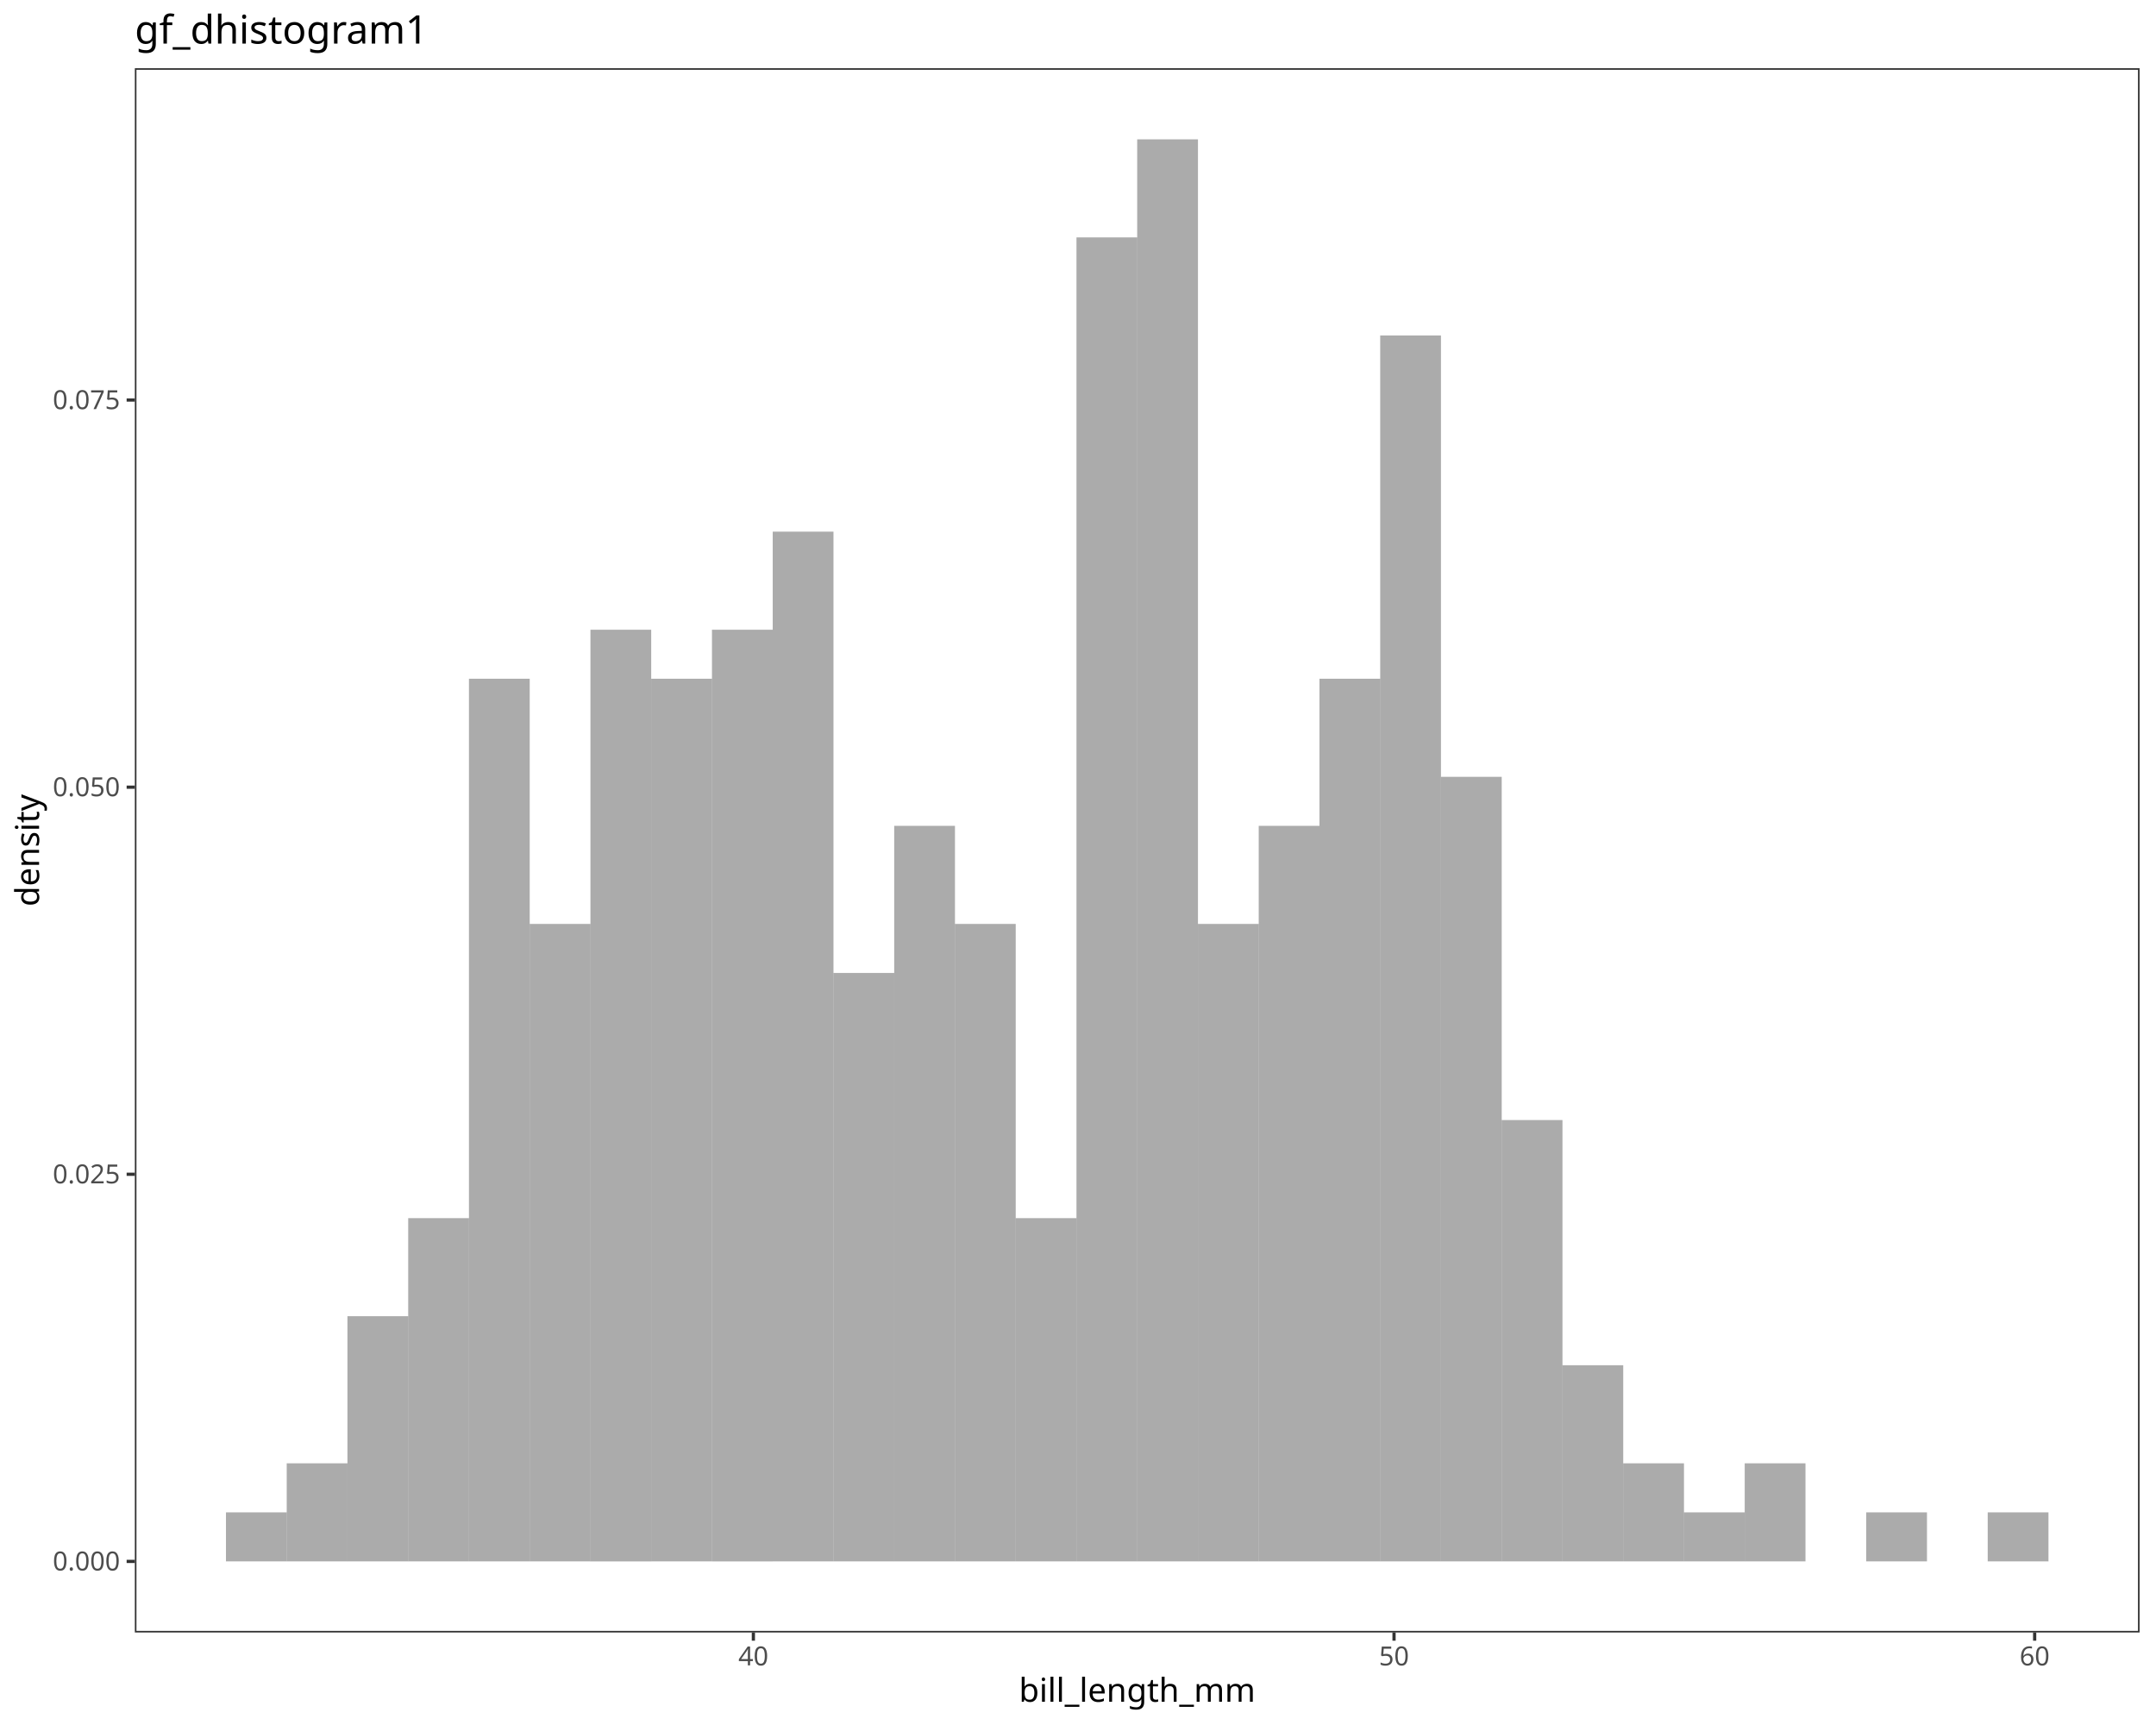
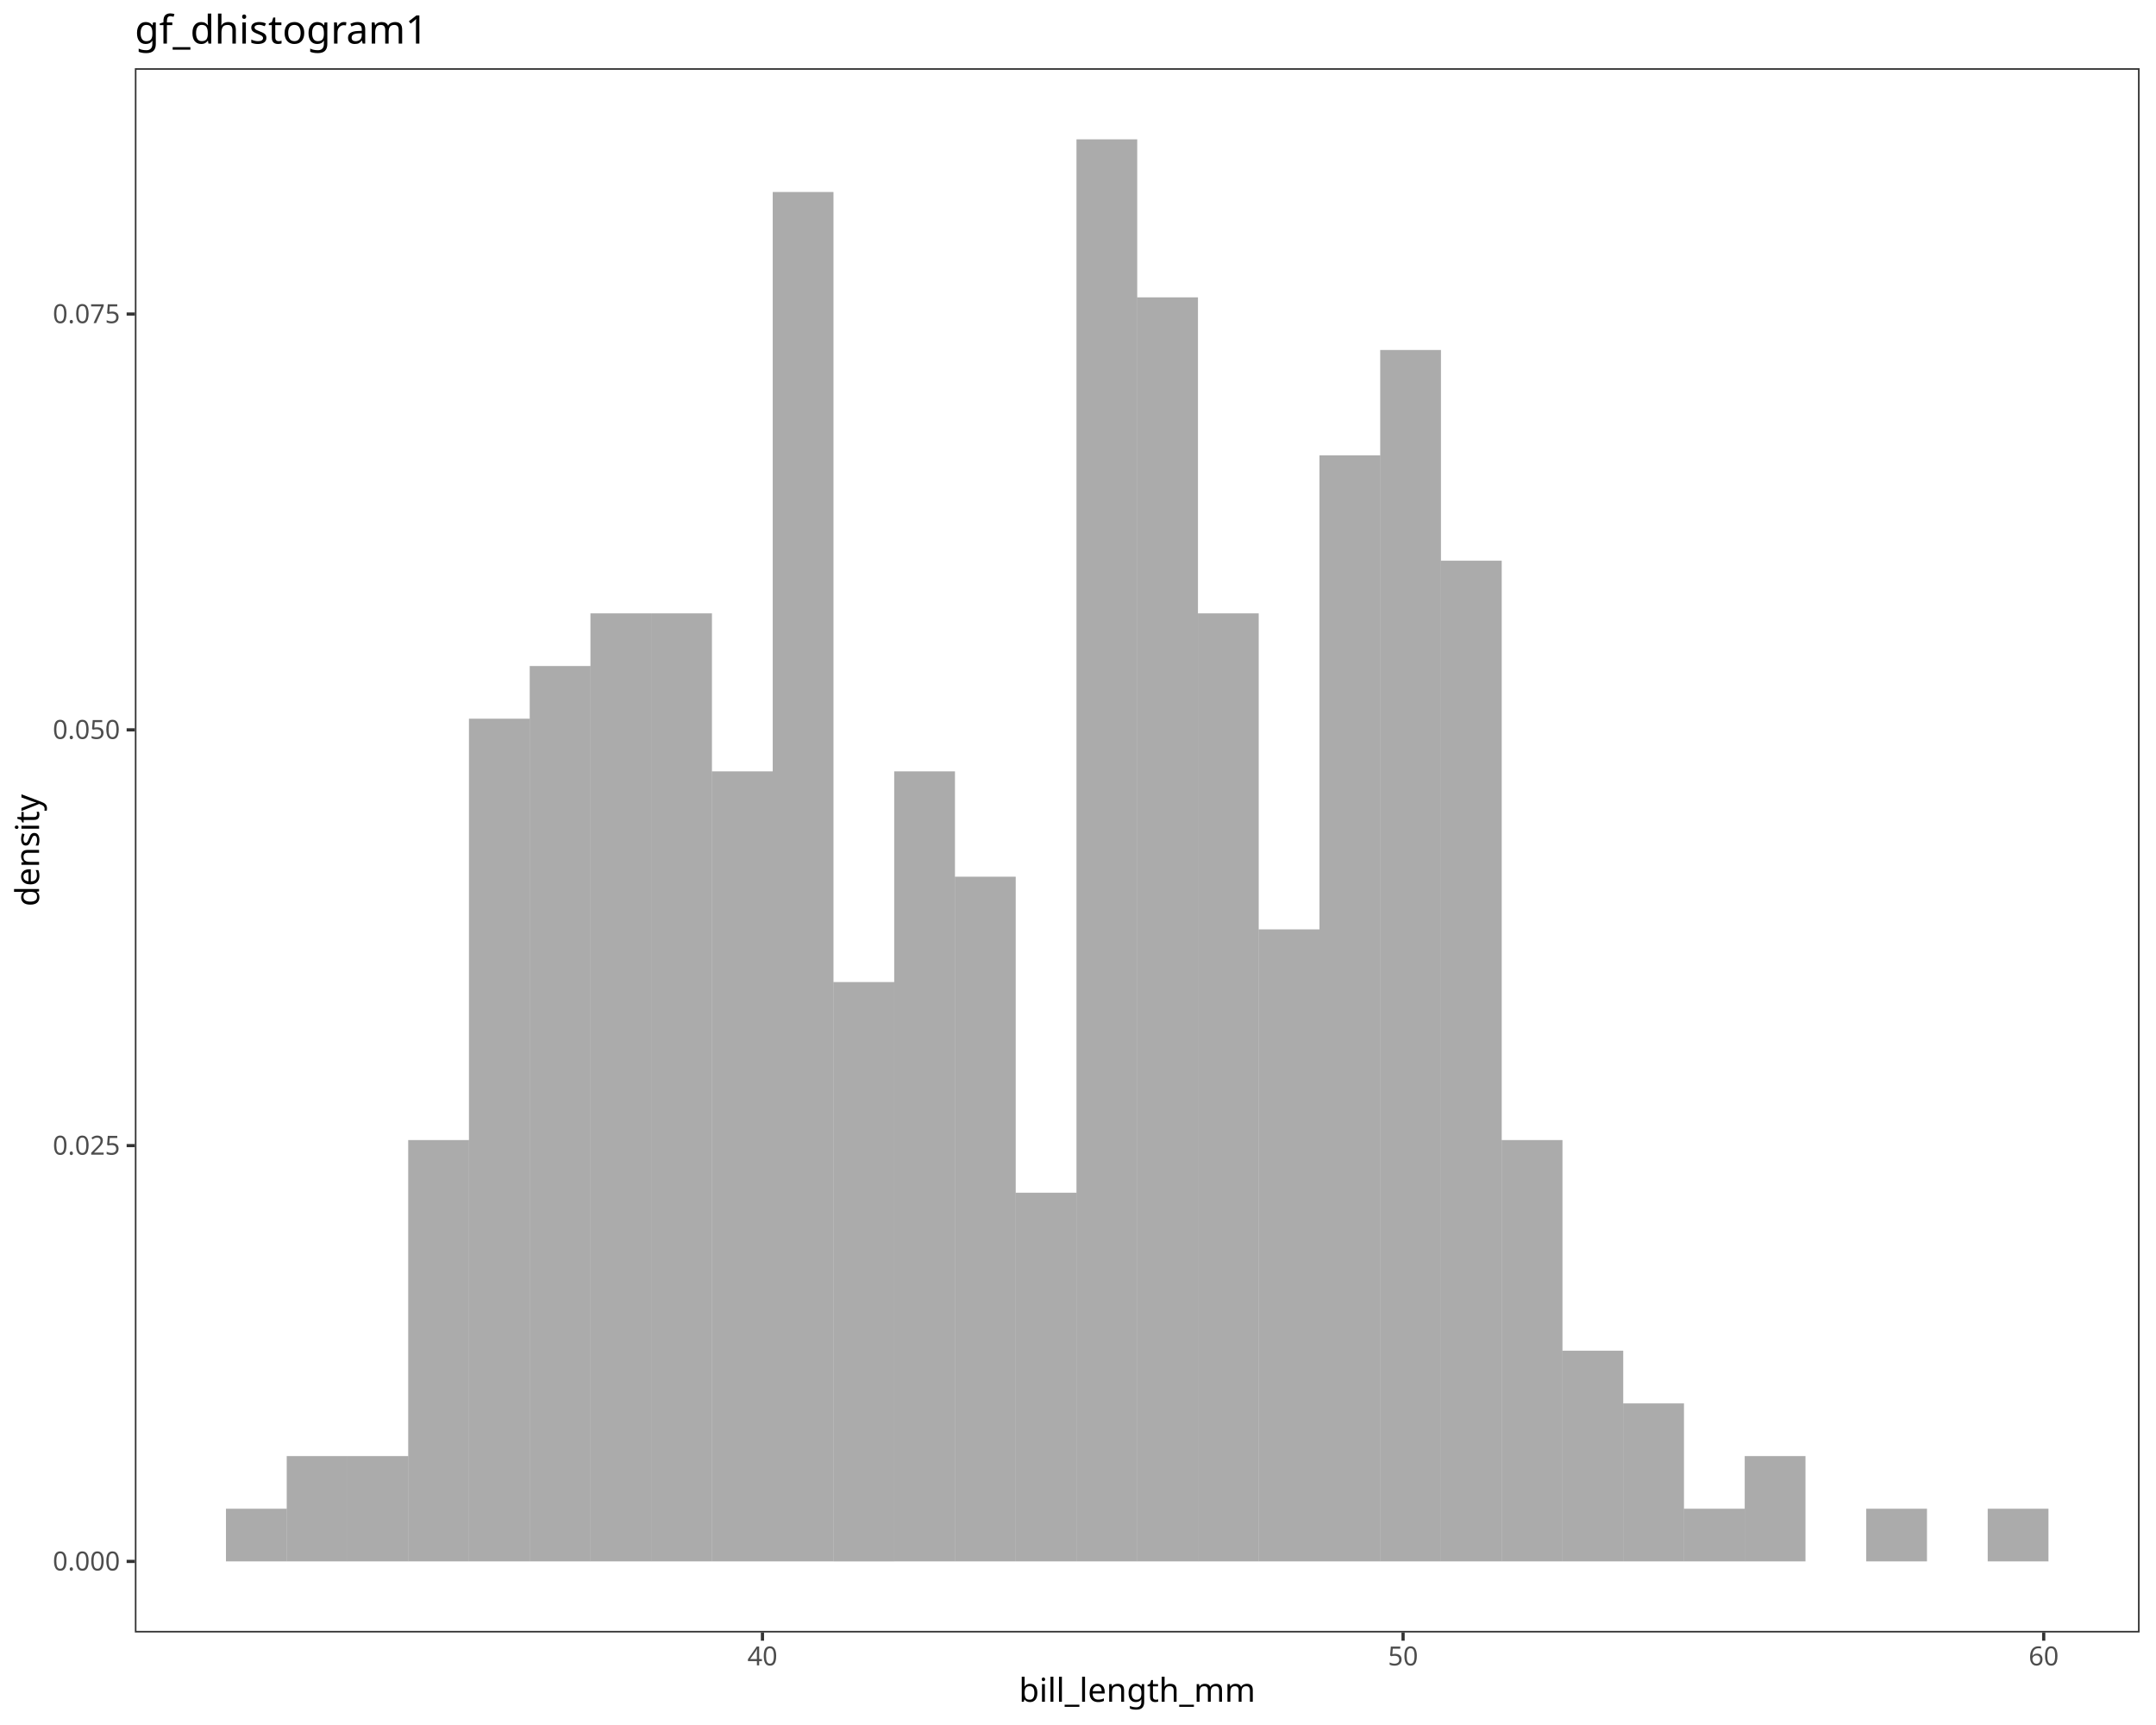
<svg xmlns="http://www.w3.org/2000/svg" class="svglite" data-engine-version="2.0" width="720.00pt" height="576.00pt" viewBox="0 0 720.00 576.00">
  <defs>
    <style type="text/css">
    .svglite line, .svglite polyline, .svglite polygon, .svglite path, .svglite rect, .svglite circle {
      fill: none;
      stroke: #000000;
      stroke-linecap: round;
      stroke-linejoin: round;
      stroke-miterlimit: 10.00;
    }
  </style>
  </defs>
  <rect width="100%" height="100%" style="stroke: none; fill: #FFFFFF;" />
  <defs>
    <clipPath id="cpMC4wMHw3MjAuMDB8MC4wMHw1NzYuMDA=">
      <rect x="0.00" y="0.00" width="720.00" height="576.00" />
    </clipPath>
  </defs>
  <g clip-path="url(#cpMC4wMHw3MjAuMDB8MC4wMHw1NzYuMDA=)">
    <rect x="0.00" y="0.00" width="720.00" height="576.00" style="stroke-width: 1.07; stroke: #FFFFFF; fill: #FFFFFF;" />
  </g>
  <defs>
    <clipPath id="cpNDUuMDN8NzE0LjUyfDIyLjc4fDU0NS4xMQ==">
      <rect x="45.03" y="22.78" width="669.49" height="522.33" />
    </clipPath>
  </defs>
  <g clip-path="url(#cpNDUuMDN8NzE0LjUyfDIyLjc4fDU0NS4xMQ==)">
    <rect x="45.03" y="22.78" width="669.49" height="522.33" style="stroke-width: 1.07; stroke: none; fill: #FFFFFF;" />
-     <rect x="75.46" y="505.00" width="20.29" height="16.37" style="stroke-width: 1.07; stroke: none; stroke-linecap: butt; stroke-linejoin: miter; fill: #595959; fill-opacity: 0.50;" />
-     <rect x="95.75" y="488.62" width="20.29" height="32.75" style="stroke-width: 1.07; stroke: none; stroke-linecap: butt; stroke-linejoin: miter; fill: #595959; fill-opacity: 0.50;" />
-     <rect x="116.03" y="439.50" width="20.29" height="81.87" style="stroke-width: 1.07; stroke: none; stroke-linecap: butt; stroke-linejoin: miter; fill: #595959; fill-opacity: 0.50;" />
-     <rect x="136.32" y="406.75" width="20.29" height="114.62" style="stroke-width: 1.07; stroke: none; stroke-linecap: butt; stroke-linejoin: miter; fill: #595959; fill-opacity: 0.50;" />
-     <rect x="156.61" y="226.64" width="20.29" height="294.73" style="stroke-width: 1.07; stroke: none; stroke-linecap: butt; stroke-linejoin: miter; fill: #595959; fill-opacity: 0.50;" />
-     <rect x="176.90" y="308.51" width="20.29" height="212.86" style="stroke-width: 1.07; stroke: none; stroke-linecap: butt; stroke-linejoin: miter; fill: #595959; fill-opacity: 0.50;" />
-     <rect x="197.18" y="210.27" width="20.29" height="311.11" style="stroke-width: 1.07; stroke: none; stroke-linecap: butt; stroke-linejoin: miter; fill: #595959; fill-opacity: 0.50;" />
-     <rect x="217.47" y="226.64" width="20.29" height="294.73" style="stroke-width: 1.07; stroke: none; stroke-linecap: butt; stroke-linejoin: miter; fill: #595959; fill-opacity: 0.50;" />
-     <rect x="237.76" y="210.27" width="20.29" height="311.11" style="stroke-width: 1.07; stroke: none; stroke-linecap: butt; stroke-linejoin: miter; fill: #595959; fill-opacity: 0.50;" />
-     <rect x="258.05" y="177.52" width="20.29" height="343.85" style="stroke-width: 1.07; stroke: none; stroke-linecap: butt; stroke-linejoin: miter; fill: #595959; fill-opacity: 0.50;" />
-     <rect x="278.34" y="324.88" width="20.29" height="196.49" style="stroke-width: 1.07; stroke: none; stroke-linecap: butt; stroke-linejoin: miter; fill: #595959; fill-opacity: 0.50;" />
-     <rect x="298.62" y="275.76" width="20.29" height="245.61" style="stroke-width: 1.07; stroke: none; stroke-linecap: butt; stroke-linejoin: miter; fill: #595959; fill-opacity: 0.50;" />
-     <rect x="318.91" y="308.51" width="20.29" height="212.86" style="stroke-width: 1.07; stroke: none; stroke-linecap: butt; stroke-linejoin: miter; fill: #595959; fill-opacity: 0.50;" />
-     <rect x="339.20" y="406.75" width="20.29" height="114.62" style="stroke-width: 1.07; stroke: none; stroke-linecap: butt; stroke-linejoin: miter; fill: #595959; fill-opacity: 0.50;" />
-     <rect x="359.49" y="79.27" width="20.29" height="442.10" style="stroke-width: 1.07; stroke: none; stroke-linecap: butt; stroke-linejoin: miter; fill: #595959; fill-opacity: 0.50;" />
-     <rect x="379.77" y="46.53" width="20.29" height="474.84" style="stroke-width: 1.07; stroke: none; stroke-linecap: butt; stroke-linejoin: miter; fill: #595959; fill-opacity: 0.50;" />
-     <rect x="400.06" y="308.51" width="20.29" height="212.86" style="stroke-width: 1.07; stroke: none; stroke-linecap: butt; stroke-linejoin: miter; fill: #595959; fill-opacity: 0.50;" />
-     <rect x="420.35" y="275.76" width="20.29" height="245.61" style="stroke-width: 1.07; stroke: none; stroke-linecap: butt; stroke-linejoin: miter; fill: #595959; fill-opacity: 0.50;" />
-     <rect x="440.64" y="226.64" width="20.29" height="294.73" style="stroke-width: 1.07; stroke: none; stroke-linecap: butt; stroke-linejoin: miter; fill: #595959; fill-opacity: 0.50;" />
-     <rect x="460.92" y="112.02" width="20.29" height="409.35" style="stroke-width: 1.07; stroke: none; stroke-linecap: butt; stroke-linejoin: miter; fill: #595959; fill-opacity: 0.50;" />
-     <rect x="481.21" y="259.39" width="20.29" height="261.98" style="stroke-width: 1.07; stroke: none; stroke-linecap: butt; stroke-linejoin: miter; fill: #595959; fill-opacity: 0.50;" />
-     <rect x="501.50" y="374.00" width="20.29" height="147.37" style="stroke-width: 1.07; stroke: none; stroke-linecap: butt; stroke-linejoin: miter; fill: #595959; fill-opacity: 0.50;" />
-     <rect x="521.79" y="455.87" width="20.29" height="65.50" style="stroke-width: 1.07; stroke: none; stroke-linecap: butt; stroke-linejoin: miter; fill: #595959; fill-opacity: 0.50;" />
-     <rect x="542.08" y="488.62" width="20.29" height="32.75" style="stroke-width: 1.07; stroke: none; stroke-linecap: butt; stroke-linejoin: miter; fill: #595959; fill-opacity: 0.50;" />
-     <rect x="562.36" y="505.00" width="20.29" height="16.37" style="stroke-width: 1.07; stroke: none; stroke-linecap: butt; stroke-linejoin: miter; fill: #595959; fill-opacity: 0.50;" />
-     <rect x="582.65" y="488.62" width="20.29" height="32.75" style="stroke-width: 1.07; stroke: none; stroke-linecap: butt; stroke-linejoin: miter; fill: #595959; fill-opacity: 0.50;" />
+     <rect x="75.46" y="503.78" width="20.29" height="17.59" style="stroke-width: 1.07; stroke: none; stroke-linecap: butt; stroke-linejoin: miter; fill: #595959; fill-opacity: 0.50;" />
+     <rect x="95.75" y="486.20" width="20.29" height="35.17" style="stroke-width: 1.07; stroke: none; stroke-linecap: butt; stroke-linejoin: miter; fill: #595959; fill-opacity: 0.50;" />
+     <rect x="116.03" y="486.20" width="20.29" height="35.17" style="stroke-width: 1.07; stroke: none; stroke-linecap: butt; stroke-linejoin: miter; fill: #595959; fill-opacity: 0.50;" />
+     <rect x="136.32" y="380.68" width="20.29" height="140.69" style="stroke-width: 1.07; stroke: none; stroke-linecap: butt; stroke-linejoin: miter; fill: #595959; fill-opacity: 0.50;" />
+     <rect x="156.61" y="239.98" width="20.29" height="281.39" style="stroke-width: 1.07; stroke: none; stroke-linecap: butt; stroke-linejoin: miter; fill: #595959; fill-opacity: 0.50;" />
+     <rect x="176.90" y="222.39" width="20.29" height="298.98" style="stroke-width: 1.07; stroke: none; stroke-linecap: butt; stroke-linejoin: miter; fill: #595959; fill-opacity: 0.50;" />
+     <rect x="197.18" y="204.81" width="20.29" height="316.56" style="stroke-width: 1.07; stroke: none; stroke-linecap: butt; stroke-linejoin: miter; fill: #595959; fill-opacity: 0.50;" />
+     <rect x="217.47" y="204.81" width="20.29" height="316.56" style="stroke-width: 1.07; stroke: none; stroke-linecap: butt; stroke-linejoin: miter; fill: #595959; fill-opacity: 0.50;" />
+     <rect x="237.76" y="257.57" width="20.29" height="263.80" style="stroke-width: 1.07; stroke: none; stroke-linecap: butt; stroke-linejoin: miter; fill: #595959; fill-opacity: 0.50;" />
+     <rect x="258.05" y="64.11" width="20.29" height="457.26" style="stroke-width: 1.07; stroke: none; stroke-linecap: butt; stroke-linejoin: miter; fill: #595959; fill-opacity: 0.50;" />
+     <rect x="278.34" y="327.92" width="20.29" height="193.46" style="stroke-width: 1.07; stroke: none; stroke-linecap: butt; stroke-linejoin: miter; fill: #595959; fill-opacity: 0.50;" />
+     <rect x="298.62" y="257.57" width="20.29" height="263.80" style="stroke-width: 1.07; stroke: none; stroke-linecap: butt; stroke-linejoin: miter; fill: #595959; fill-opacity: 0.50;" />
+     <rect x="318.91" y="292.74" width="20.29" height="228.63" style="stroke-width: 1.07; stroke: none; stroke-linecap: butt; stroke-linejoin: miter; fill: #595959; fill-opacity: 0.50;" />
+     <rect x="339.20" y="398.26" width="20.29" height="123.11" style="stroke-width: 1.07; stroke: none; stroke-linecap: butt; stroke-linejoin: miter; fill: #595959; fill-opacity: 0.50;" />
+     <rect x="359.49" y="46.53" width="20.29" height="474.84" style="stroke-width: 1.07; stroke: none; stroke-linecap: butt; stroke-linejoin: miter; fill: #595959; fill-opacity: 0.50;" />
+     <rect x="379.77" y="99.29" width="20.29" height="422.08" style="stroke-width: 1.07; stroke: none; stroke-linecap: butt; stroke-linejoin: miter; fill: #595959; fill-opacity: 0.50;" />
+     <rect x="400.06" y="204.81" width="20.29" height="316.56" style="stroke-width: 1.07; stroke: none; stroke-linecap: butt; stroke-linejoin: miter; fill: #595959; fill-opacity: 0.50;" />
+     <rect x="420.35" y="310.33" width="20.29" height="211.04" style="stroke-width: 1.07; stroke: none; stroke-linecap: butt; stroke-linejoin: miter; fill: #595959; fill-opacity: 0.50;" />
+     <rect x="440.64" y="152.05" width="20.29" height="369.32" style="stroke-width: 1.07; stroke: none; stroke-linecap: butt; stroke-linejoin: miter; fill: #595959; fill-opacity: 0.50;" />
+     <rect x="460.92" y="116.87" width="20.29" height="404.50" style="stroke-width: 1.07; stroke: none; stroke-linecap: butt; stroke-linejoin: miter; fill: #595959; fill-opacity: 0.50;" />
+     <rect x="481.21" y="187.22" width="20.29" height="334.15" style="stroke-width: 1.07; stroke: none; stroke-linecap: butt; stroke-linejoin: miter; fill: #595959; fill-opacity: 0.50;" />
+     <rect x="501.50" y="380.68" width="20.29" height="140.69" style="stroke-width: 1.07; stroke: none; stroke-linecap: butt; stroke-linejoin: miter; fill: #595959; fill-opacity: 0.50;" />
+     <rect x="521.79" y="451.02" width="20.29" height="70.35" style="stroke-width: 1.07; stroke: none; stroke-linecap: butt; stroke-linejoin: miter; fill: #595959; fill-opacity: 0.50;" />
+     <rect x="542.08" y="468.61" width="20.29" height="52.76" style="stroke-width: 1.07; stroke: none; stroke-linecap: butt; stroke-linejoin: miter; fill: #595959; fill-opacity: 0.50;" />
+     <rect x="562.36" y="503.78" width="20.29" height="17.59" style="stroke-width: 1.07; stroke: none; stroke-linecap: butt; stroke-linejoin: miter; fill: #595959; fill-opacity: 0.50;" />
+     <rect x="582.65" y="486.20" width="20.29" height="35.17" style="stroke-width: 1.07; stroke: none; stroke-linecap: butt; stroke-linejoin: miter; fill: #595959; fill-opacity: 0.50;" />
    <rect x="602.94" y="521.37" width="20.29" height="0.00" style="stroke-width: 1.07; stroke: none; stroke-linecap: butt; stroke-linejoin: miter; fill: #595959; fill-opacity: 0.50;" />
-     <rect x="623.23" y="505.00" width="20.29" height="16.37" style="stroke-width: 1.07; stroke: none; stroke-linecap: butt; stroke-linejoin: miter; fill: #595959; fill-opacity: 0.50;" />
+     <rect x="623.23" y="503.78" width="20.29" height="17.59" style="stroke-width: 1.07; stroke: none; stroke-linecap: butt; stroke-linejoin: miter; fill: #595959; fill-opacity: 0.50;" />
    <rect x="643.51" y="521.37" width="20.29" height="0.00" style="stroke-width: 1.07; stroke: none; stroke-linecap: butt; stroke-linejoin: miter; fill: #595959; fill-opacity: 0.50;" />
-     <rect x="663.80" y="505.00" width="20.29" height="16.37" style="stroke-width: 1.07; stroke: none; stroke-linecap: butt; stroke-linejoin: miter; fill: #595959; fill-opacity: 0.50;" />
+     <rect x="663.80" y="503.78" width="20.29" height="17.59" style="stroke-width: 1.07; stroke: none; stroke-linecap: butt; stroke-linejoin: miter; fill: #595959; fill-opacity: 0.50;" />
    <rect x="45.03" y="22.78" width="669.49" height="522.33" style="stroke-width: 1.07; stroke: #333333;" />
  </g>
  <g clip-path="url(#cpMC4wMHw3MjAuMDB8MC4wMHw1NzYuMDA=)">
    <text x="40.10" y="524.40" text-anchor="end" style="font-size: 8.80px; fill: #4D4D4D; font-family: sans;" textLength="22.02px" lengthAdjust="spacingAndGlyphs">0.000</text>
-     <text x="40.10" y="395.14" text-anchor="end" style="font-size: 8.80px; fill: #4D4D4D; font-family: sans;" textLength="22.02px" lengthAdjust="spacingAndGlyphs">0.025</text>
-     <text x="40.10" y="265.87" text-anchor="end" style="font-size: 8.80px; fill: #4D4D4D; font-family: sans;" textLength="22.02px" lengthAdjust="spacingAndGlyphs">0.050</text>
-     <text x="40.10" y="136.61" text-anchor="end" style="font-size: 8.80px; fill: #4D4D4D; font-family: sans;" textLength="22.02px" lengthAdjust="spacingAndGlyphs">0.075</text>
+     <text x="40.10" y="385.56" text-anchor="end" style="font-size: 8.80px; fill: #4D4D4D; font-family: sans;" textLength="22.02px" lengthAdjust="spacingAndGlyphs">0.025</text>
+     <text x="40.10" y="246.72" text-anchor="end" style="font-size: 8.80px; fill: #4D4D4D; font-family: sans;" textLength="22.02px" lengthAdjust="spacingAndGlyphs">0.050</text>
+     <text x="40.10" y="107.89" text-anchor="end" style="font-size: 8.80px; fill: #4D4D4D; font-family: sans;" textLength="22.02px" lengthAdjust="spacingAndGlyphs">0.075</text>
    <polyline points="42.29,521.37 45.03,521.37 " style="stroke-width: 1.07; stroke: #333333; stroke-linecap: butt;" />
-     <polyline points="42.29,392.11 45.03,392.11 " style="stroke-width: 1.07; stroke: #333333; stroke-linecap: butt;" />
-     <polyline points="42.29,262.85 45.03,262.85 " style="stroke-width: 1.07; stroke: #333333; stroke-linecap: butt;" />
-     <polyline points="42.29,133.58 45.03,133.58 " style="stroke-width: 1.07; stroke: #333333; stroke-linecap: butt;" />
-     <polyline points="251.59,547.85 251.59,545.11 " style="stroke-width: 1.07; stroke: #333333; stroke-linecap: butt;" />
-     <polyline points="465.54,547.85 465.54,545.11 " style="stroke-width: 1.07; stroke: #333333; stroke-linecap: butt;" />
-     <polyline points="679.48,547.85 679.48,545.11 " style="stroke-width: 1.07; stroke: #333333; stroke-linecap: butt;" />
-     <text x="251.59" y="556.10" text-anchor="middle" style="font-size: 8.80px; fill: #4D4D4D; font-family: sans;" textLength="9.79px" lengthAdjust="spacingAndGlyphs">40</text>
-     <text x="465.54" y="556.10" text-anchor="middle" style="font-size: 8.80px; fill: #4D4D4D; font-family: sans;" textLength="9.79px" lengthAdjust="spacingAndGlyphs">50</text>
-     <text x="679.48" y="556.10" text-anchor="middle" style="font-size: 8.80px; fill: #4D4D4D; font-family: sans;" textLength="9.79px" lengthAdjust="spacingAndGlyphs">60</text>
+     <polyline points="42.29,382.53 45.03,382.53 " style="stroke-width: 1.07; stroke: #333333; stroke-linecap: butt;" />
+     <polyline points="42.29,243.70 45.03,243.70 " style="stroke-width: 1.07; stroke: #333333; stroke-linecap: butt;" />
+     <polyline points="42.29,104.86 45.03,104.86 " style="stroke-width: 1.07; stroke: #333333; stroke-linecap: butt;" />
+     <polyline points="254.62,547.85 254.62,545.11 " style="stroke-width: 1.07; stroke: #333333; stroke-linecap: butt;" />
+     <polyline points="468.56,547.85 468.56,545.11 " style="stroke-width: 1.07; stroke: #333333; stroke-linecap: butt;" />
+     <polyline points="682.50,547.85 682.50,545.11 " style="stroke-width: 1.07; stroke: #333333; stroke-linecap: butt;" />
+     <text x="254.62" y="556.10" text-anchor="middle" style="font-size: 8.80px; fill: #4D4D4D; font-family: sans;" textLength="9.79px" lengthAdjust="spacingAndGlyphs">40</text>
+     <text x="468.56" y="556.10" text-anchor="middle" style="font-size: 8.80px; fill: #4D4D4D; font-family: sans;" textLength="9.79px" lengthAdjust="spacingAndGlyphs">50</text>
+     <text x="682.50" y="556.10" text-anchor="middle" style="font-size: 8.80px; fill: #4D4D4D; font-family: sans;" textLength="9.79px" lengthAdjust="spacingAndGlyphs">60</text>
    <text x="379.77" y="568.24" text-anchor="middle" style="font-size: 11.00px; font-family: sans;" textLength="73.99px" lengthAdjust="spacingAndGlyphs">bill_length_mm</text>
    <text transform="translate(13.05,283.95) rotate(-90)" text-anchor="middle" style="font-size: 11.00px; font-family: sans;" textLength="34.86px" lengthAdjust="spacingAndGlyphs">density</text>
    <text x="45.03" y="14.56" style="font-size: 13.20px; font-family: sans;" textLength="91.00px" lengthAdjust="spacingAndGlyphs">gf_dhistogram1</text>
  </g>
</svg>
